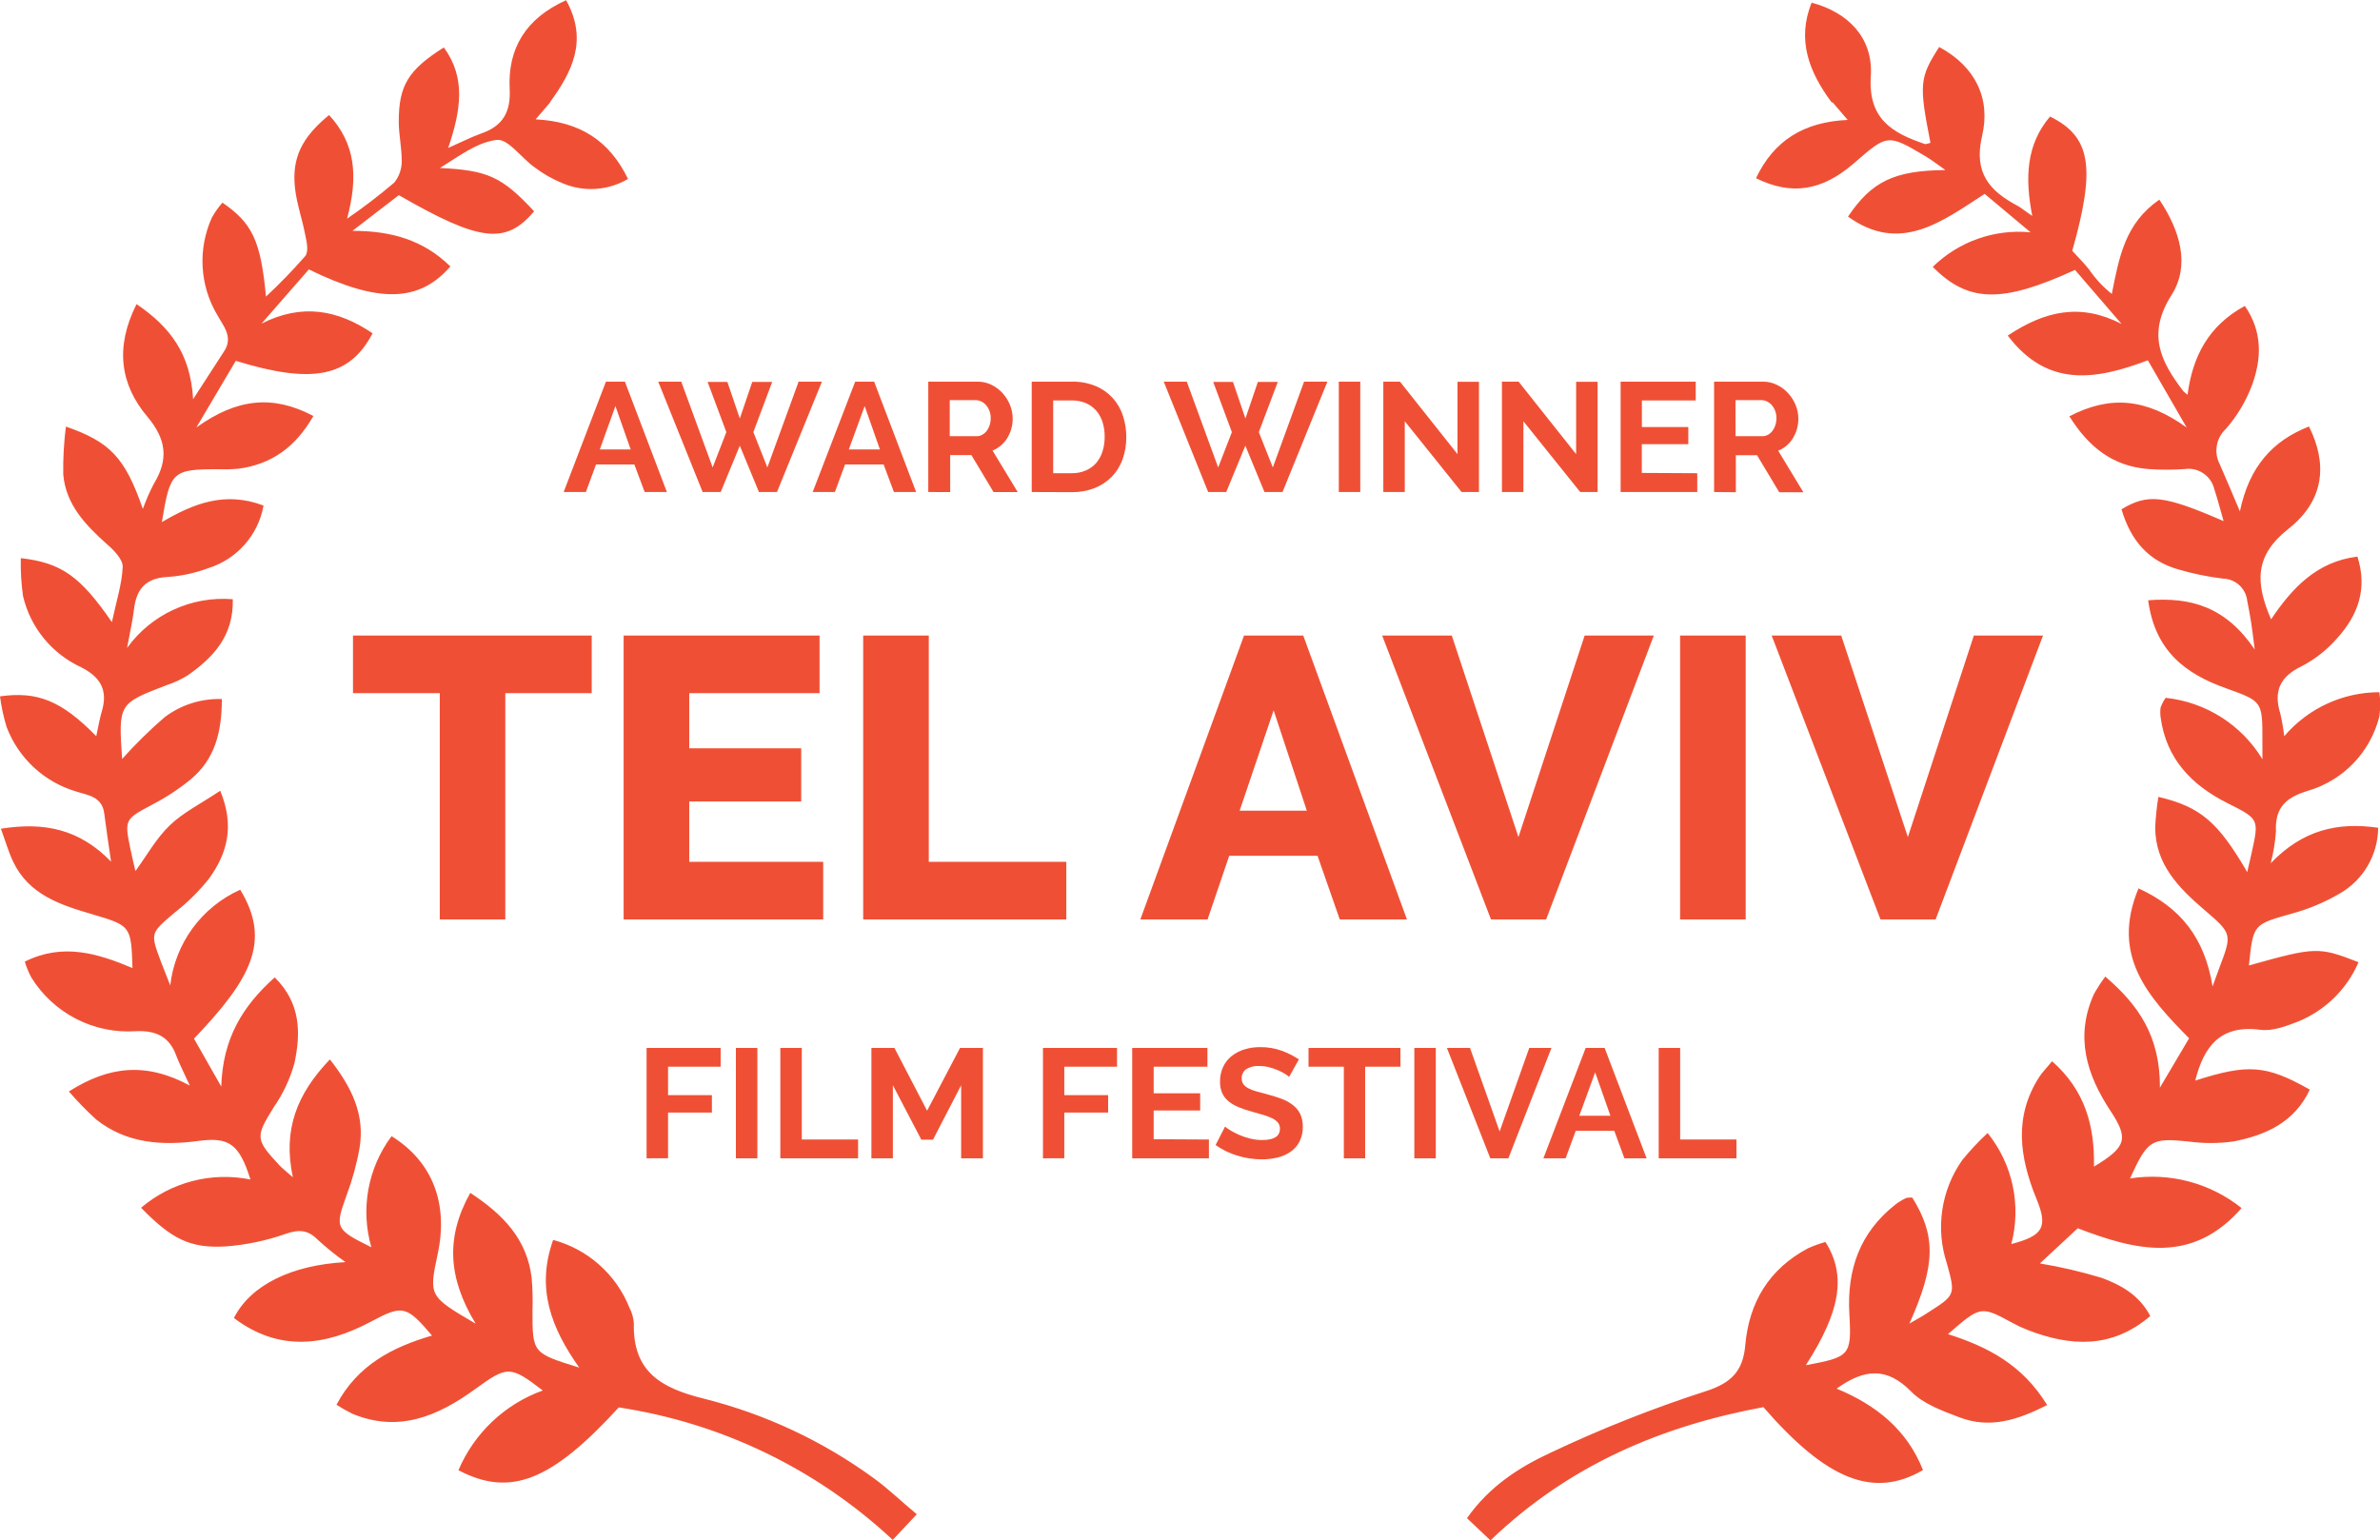
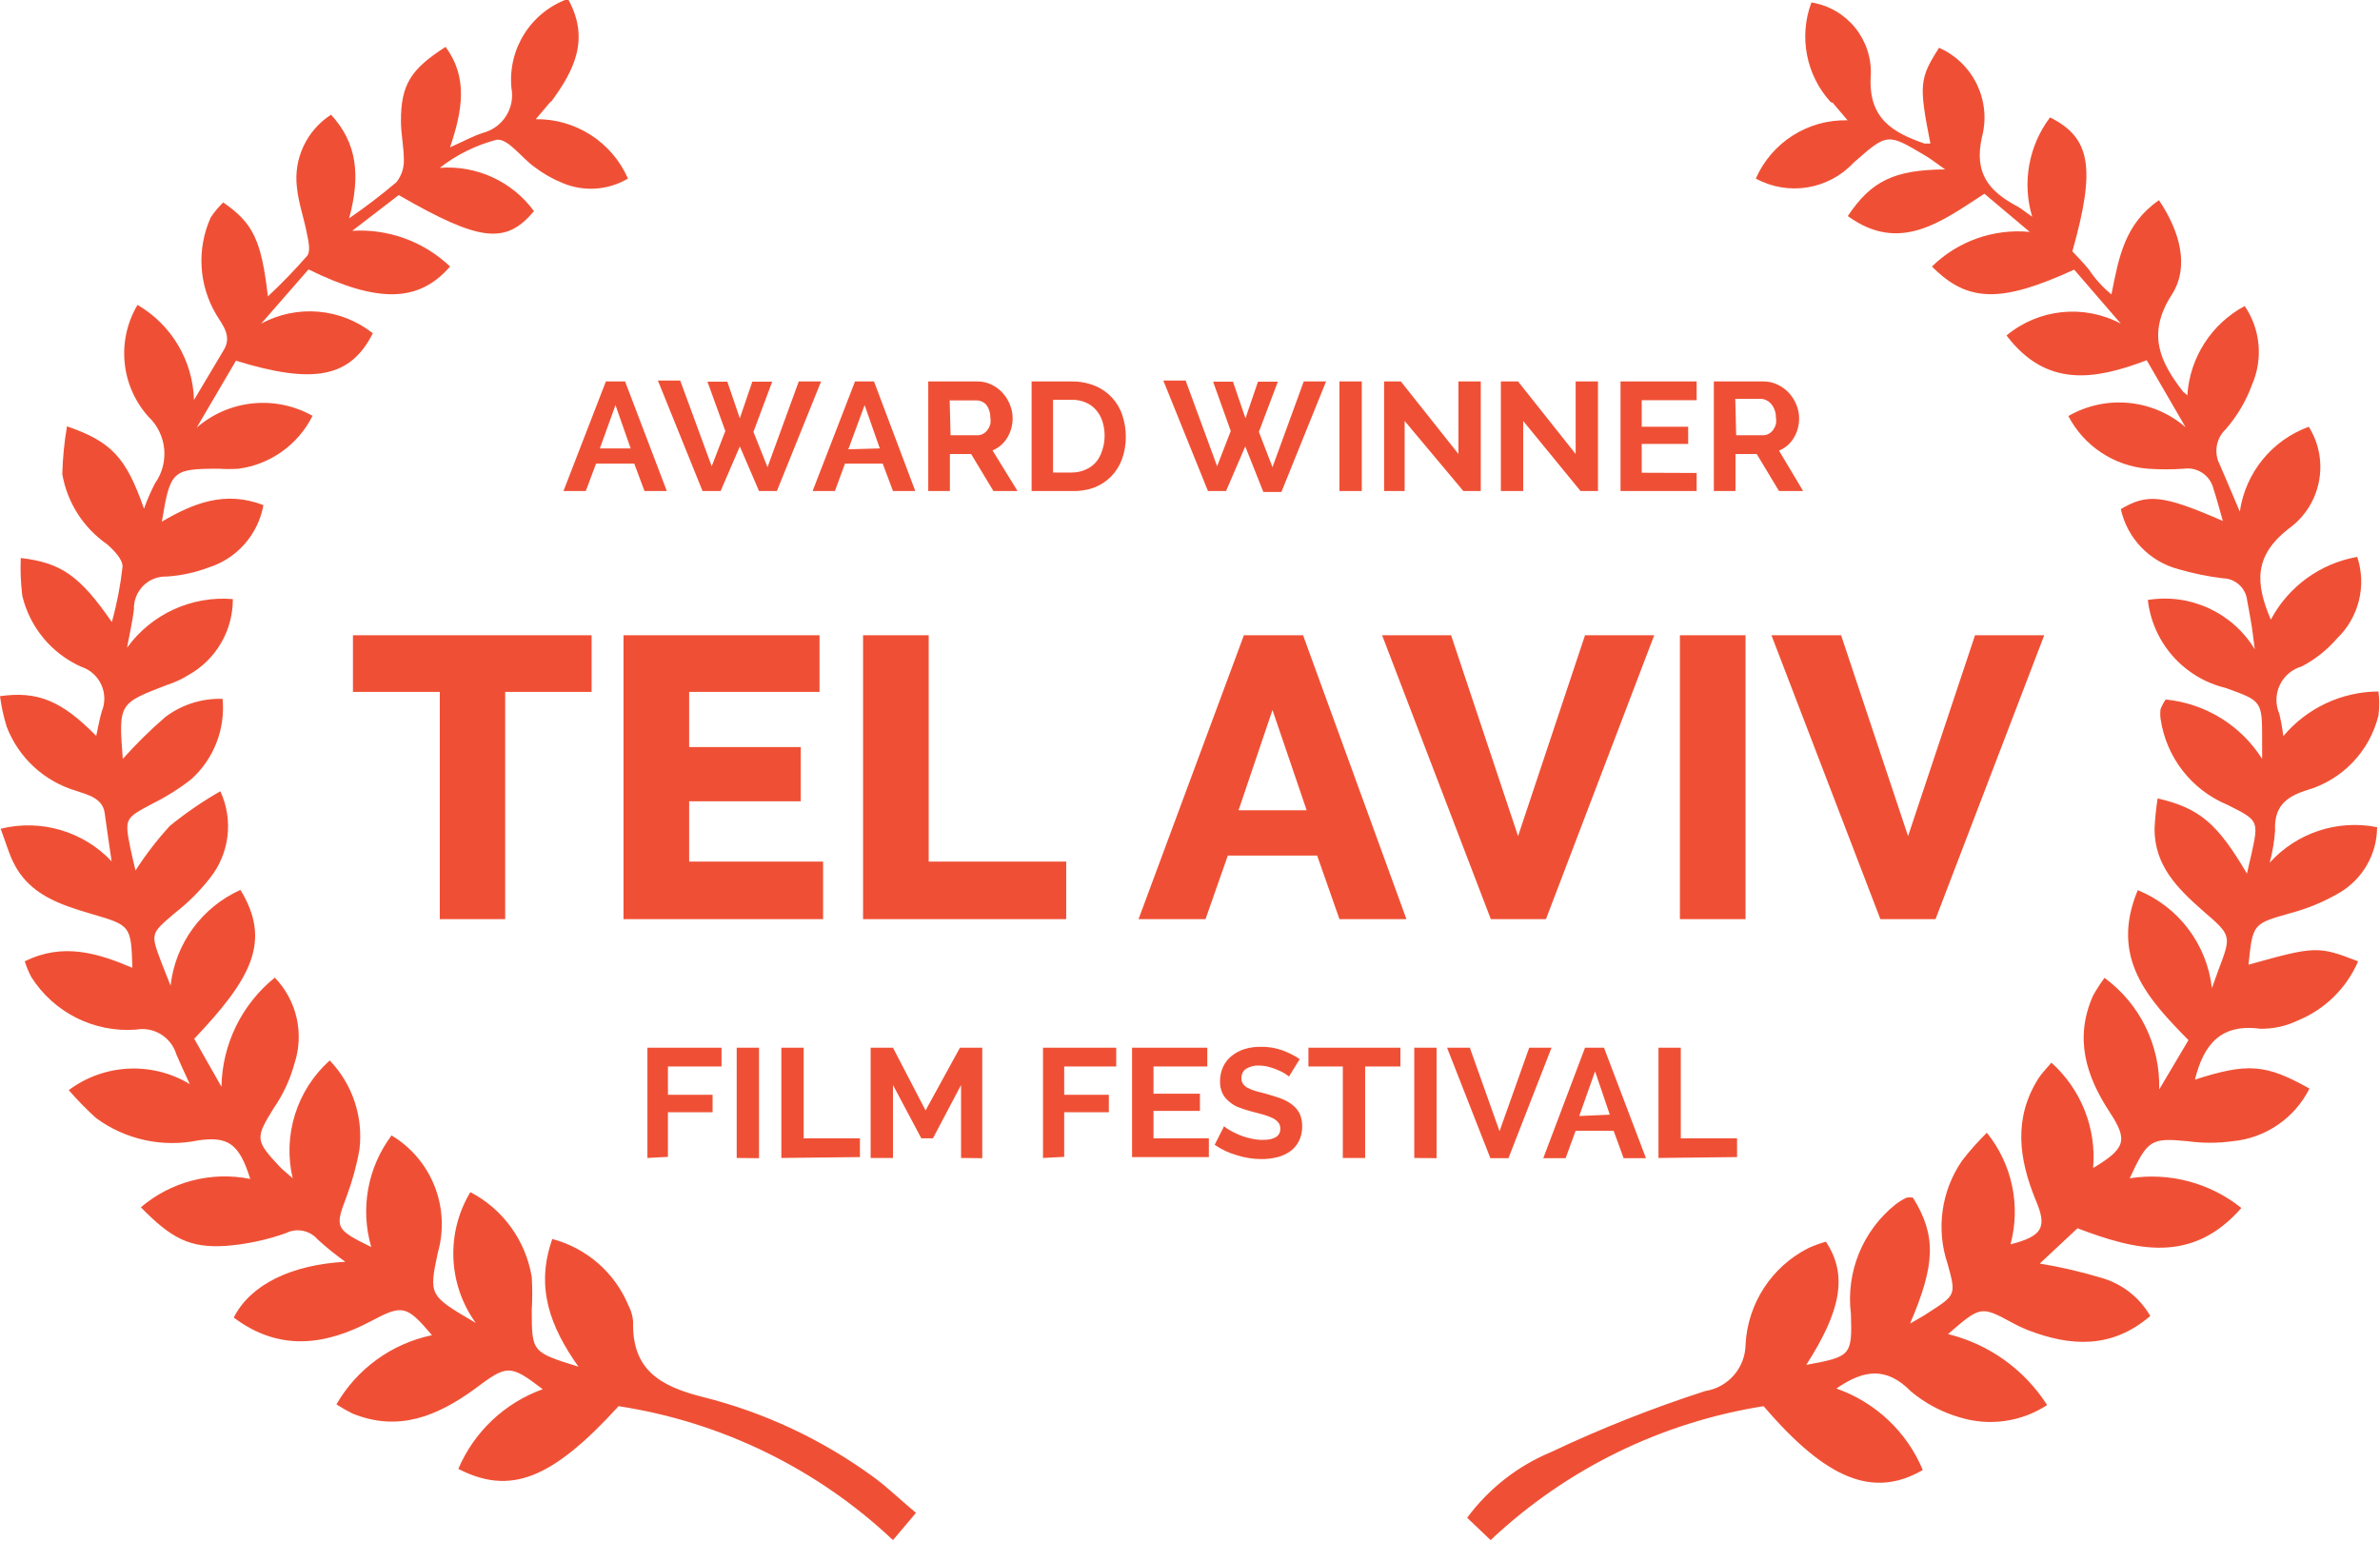
- <svg xmlns="http://www.w3.org/2000/svg" viewBox="0 0 321.41 208">
+ <svg xmlns="http://www.w3.org/2000/svg" viewBox="0 0 106.61 69">
  <defs>
    <style>.cls-1{fill:#ef5035}</style>
  </defs>
  <g id="Layer_2" data-name="Layer 2">
    <g id="Layer_1-2" data-name="Layer 1">
-       <path class="cls-1" d="M247.34 13.81c-3-4.06-4.73-8.35-2.69-13.45 4.93 1.3 8.31 4.74 8 9.87-.4 5.84 2.87 7.71 7.25 9.21.22.08.53-.09.8-.15-1.56-7.93-1.48-8.8 1.18-12.94 4.9 2.63 7 7 5.78 12.07-1.13 4.93 1 7.36 4.79 9.37.5.27.94.66 2 1.38-1-5.13-.83-9.63 2.4-13.43 5.53 2.73 6.19 6.86 3 18.14.71.78 1.54 1.6 2.26 2.5a15.1 15.1 0 0 0 3.08 3.32c1-5 1.78-9.52 6.42-12.73 2.83 4.21 4.18 8.9 1.65 12.88-3.36 5.28-1.46 9 1.6 13a4.91 4.91 0 0 0 .56.47c.68-5.19 2.84-9.34 7.74-12 2.42 3.53 2.25 7.13 1 10.62a19.23 19.23 0 0 1-3.57 6 4 4 0 0 0-.82 4.77c.82 1.86 1.6 3.73 2.72 6.36 1.25-6 4.37-9.52 9.33-11.46 2.53 5.06 2.08 10-2.77 13.82-4.58 3.61-4.5 7.24-2.35 12.23 2.88-4.29 6.18-7.79 11.66-8.48 1.39 4.36.07 7.93-2.71 11a16.33 16.33 0 0 1-4.8 3.8c-2.93 1.41-3.84 3.36-2.91 6.38a27.79 27.79 0 0 1 .54 3.08 16.89 16.89 0 0 1 12.85-5.94 12.64 12.64 0 0 1 0 3.25 14 14 0 0 1-9.66 10.07c-3.08.93-4.46 2.35-4.31 5.51a23.94 23.94 0 0 1-.71 4.27c4.3-4.47 9-5.59 14.51-4.79a10.31 10.31 0 0 1-5.2 8.89 26.51 26.51 0 0 1-6.47 2.71c-5.18 1.47-5.21 1.37-5.78 7 9-2.52 9.41-2.54 14.8-.44a15.07 15.07 0 0 1-8.13 8c-1.62.64-3.48 1.34-5.11 1.13-5.43-.72-7.65 2.25-8.81 6.86 7.11-2.28 9.57-2.12 15.47 1.22-2.06 4.42-5.94 6.15-10.29 7a22.13 22.13 0 0 1-6.16 0c-4.93-.48-5.44-.24-7.83 5a19.32 19.32 0 0 1 15.07 4c-6.7 7.66-14.26 5.74-22.13 2.73l-5.11 4.75a65.79 65.79 0 0 1 8.32 1.94c2.56.94 5.07 2.28 6.59 5.16-5.21 4.45-10.77 4.13-16.56 1.89a17.34 17.34 0 0 1-2-.93c-4.34-2.35-4.34-2.36-8.76 1.49 5.35 1.7 10.06 4.13 13.39 9.58-3.94 2-7.69 3.23-11.81 1.67-2.32-.88-4.9-1.81-6.56-3.5-3.27-3.32-6.3-3.09-10.06-.39 5.38 2.23 9.53 5.59 11.66 11-6.67 3.89-13 1.35-21.55-8.5-13.69 2.54-26.22 7.78-36.86 18l-3.17-3c3.06-4.35 7.1-6.9 11.3-8.85a172.52 172.52 0 0 1 20.85-8.27c3.56-1.12 5.13-2.76 5.43-6.23.51-5.82 3.22-10.31 8.46-13.1a17 17 0 0 1 2.37-.86c2.87 4.55 2 9.42-2.65 16.65 5.89-1.12 6.21-1.24 5.88-6.88-.35-6 1.39-11 6.17-14.79a8 8 0 0 1 1.48-.91 2.29 2.29 0 0 1 .86-.05c3.19 5.16 3.15 9.08-.4 17 1.07-.63 1.79-1 2.48-1.47 3.72-2.37 3.76-2.39 2.59-6.61a15.72 15.72 0 0 1 2.07-14.01 36.25 36.25 0 0 1 3.42-3.65 17 17 0 0 1 3.2 15c4.3-1.12 5-2.27 3.37-6.17-2.26-5.56-3.06-11.05.43-16.44.39-.6.91-1.11 1.71-2.08 4.42 3.89 5.77 8.72 5.65 14.23 4.37-2.63 4.73-3.75 2.25-7.5-3.26-4.93-4.83-10.06-2.26-15.79a22.45 22.45 0 0 1 1.54-2.38c4.46 3.83 7.41 8 7.38 15l3.94-6.66c-5.51-5.6-10.63-11.15-6.83-20.25 5.61 2.57 8.91 6.59 10 13.24.47-1.29.69-1.9.91-2.5 1.75-4.62 1.75-4.61-2.15-7.95-3.41-2.93-6.48-6.09-6.51-11a37.11 37.11 0 0 1 .43-4.15c5.69 1.33 8.08 3.42 12 10.16.22-1 .43-1.79.6-2.62 1-4.52 1-4.56-3.22-6.67-4.89-2.45-8.33-6-9.08-11.64a5 5 0 0 1 0-1.31 6.26 6.26 0 0 1 .68-1.3 17.41 17.41 0 0 1 13.07 8.29v-2.53c0-5.31 0-5.28-4.94-7.06-5.41-1.93-9.57-5-10.49-11.88 5.83-.45 10.5.91 14.39 6.65-.24-1.84-.33-2.71-.47-3.57-.16-1-.33-2-.54-3a3.36 3.36 0 0 0-3.25-3 37.34 37.34 0 0 1-6-1.23c-4-1.12-6.45-3.8-7.73-8.14 3.58-2.14 5.69-1.92 13.79 1.6-.47-1.62-.82-3-1.26-4.33a3.58 3.58 0 0 0-4-2.7 35.52 35.52 0 0 1-4.85 0c-4.75-.35-8.05-2.86-10.72-7.13 5.5-2.85 10.34-2.44 15.84 1.52l-5.24-9.08c-7 2.64-13.54 3.76-18.92-3.34 5.08-3.38 9.86-4.41 15.37-1.57l-6.29-7.3c-9.85 4.52-14.39 4.45-19.21-.41a16.6 16.6 0 0 1 13.21-4.67l-6.2-5.19c-5.79 3.75-11.41 8.13-18.45 3.07 3.19-4.76 6.26-6.23 13.15-6.29-1.09-.76-1.88-1.39-2.75-1.9-5.07-3-5.08-2.95-9.62 1-4.27 3.69-8.38 4.39-13.21 2 2.41-5.06 6.41-7.6 12.38-7.87l-2-2.34zm-173-.02l-2 2.33c5.94.31 9.94 2.83 12.47 8.05a9.82 9.82 0 0 1-8.82.59 16.48 16.48 0 0 1-3.81-2.17c-1.76-1.24-3.56-3.87-5.09-3.69-2.7.31-5.21 2.28-7.68 3.79 6.43.31 8.37 1.17 12.72 5.85-3.81 4.52-7.3 4.15-18.27-2.18l-6.26 4.82c5.27 0 9.59 1.25 13.22 4.81-4.2 4.86-9.73 5-19.11.4l-6.39 7.32c5.46-2.76 10.27-1.88 15 1.31-3.1 5.89-8.06 6.93-18.48 3.72l-5.32 9c5.49-3.94 10.35-4.43 15.8-1.55-2.38 4.17-5.62 6.52-10.1 7.12a20.56 20.56 0 0 1-2.64.07c-6.33 0-6.58.25-7.72 7.14 4.27-2.5 8.52-4.21 13.73-2.23a10.86 10.86 0 0 1-7.45 8.45 19.56 19.56 0 0 1-5.58 1.2c-2.94.16-4.16 1.69-4.47 4.4-.17 1.44-.5 2.87-.93 5.18a16 16 0 0 1 14.28-6.58c.11 5-2.65 7.86-6.07 10.27a12.69 12.69 0 0 1-2.79 1.31c-6.59 2.52-6.59 2.51-6.09 10a62.5 62.5 0 0 1 5.76-5.66 12.22 12.22 0 0 1 7.71-2.44c0 4.47-.94 8.14-4.21 10.86a30.39 30.39 0 0 1-5.14 3.38c-3.74 2-3.83 2-3 6 .2 1 .45 2 .68 3 1.55-2.12 2.82-4.44 4.65-6.19s4.22-2.93 6.8-4.66c2 4.84.9 8.49-1.46 11.8a27.5 27.5 0 0 1-4.68 4.65c-3.28 2.79-3.32 2.74-1.9 6.55.35.93.72 1.84 1.29 3.3a16.17 16.17 0 0 1 9.45-12.93c4.27 7 1.39 12.11-6.24 20.12l3.68 6.47c.2-6.53 2.9-10.88 7.22-14.75 3.58 3.54 3.51 7.6 2.66 11.61a19.74 19.74 0 0 1-2.79 5.93c-2.48 4-2.52 4.33.79 7.87.39.41.85.76 1.79 1.59-1.38-6.44.55-11.26 5-15.92 3 3.82 4.76 7.52 4 12a36.19 36.19 0 0 1-1.75 6.37c-1.58 4.39-1.54 4.59 3.35 7a17.1 17.1 0 0 1 2.73-15c5.55 3.45 7.68 9.11 6.24 15.86-1.22 5.75-1.22 5.75 5.12 9.47-3.71-6.1-4.11-11.64-.73-17.67 4.46 2.92 7.67 6.26 8.29 11.5a36.85 36.85 0 0 1 .11 4.41c0 5.73 0 5.73 6.31 7.69-3.79-5.37-5.85-10.7-3.52-17.25a15.4 15.4 0 0 1 10.3 9.15 5.36 5.36 0 0 1 .6 2.11c-.17 6.52 3.64 8.75 9.44 10.18a66.27 66.27 0 0 1 23 10.78c1.88 1.36 3.56 3 5.77 4.84l-3.25 3.46a69.34 69.34 0 0 0-37-17.89c-9.07 9.92-14.65 12.17-21.65 8.48a19.59 19.59 0 0 1 11.39-10.77c-4.42-3.39-4.78-3.35-9.22-.12-5 3.61-10.26 5.83-16.46 3.28a22.37 22.37 0 0 1-2.18-1.23c2.85-5.37 7.55-7.78 12.9-9.35-3.47-4.09-4-4.14-8.22-1.89-6.24 3.33-12.46 4.11-18.53-.48 2.28-4.51 7.89-7.16 15.07-7.55a37.83 37.83 0 0 1-3.73-3c-1.32-1.35-2.51-1.44-4.31-.83a31.55 31.55 0 0 1-8.11 1.71c-4.84.29-7.33-1-11.46-5.22a17.45 17.45 0 0 1 14.77-3.82c-1.52-4.83-2.9-5.75-7-5.21-4.94.66-9.74.36-13.84-2.9a43.72 43.72 0 0 1-3.68-3.78c5.4-3.42 10.38-4 16.33-.8-.81-1.79-1.39-2.89-1.81-4-.94-2.61-2.75-3.46-5.46-3.34A15.39 15.39 0 0 1 4.21 132a11.79 11.79 0 0 1-.86-2.11c5.15-2.56 9.85-1.11 14.54.87-.18-5.71-.21-5.72-5.48-7.28-4.28-1.26-8.52-2.63-10.64-7.1-.61-1.28-1-2.66-1.65-4.44C6 111 10.75 112 15 116.39c-.36-2.5-.67-4.49-.92-6.5-.28-2.33-2.27-2.48-3.87-3a14.42 14.42 0 0 1-9.32-8.7A25.12 25.12 0 0 1 0 94.06c5.11-.72 8.34.63 13 5.38.27-1.24.44-2.3.74-3.32.86-2.86-.12-4.64-2.8-6a14.12 14.12 0 0 1-7.83-9.6 30.84 30.84 0 0 1-.3-5.13c5.45.63 8 2.4 12.3 8.64.61-2.86 1.37-5.17 1.46-7.5 0-1-1.19-2.21-2.1-3-2.91-2.6-5.58-5.36-5.93-9.46a45.58 45.58 0 0 1 .36-6.45c6 2.08 8 4.23 10.39 11.12a28.08 28.08 0 0 1 1.49-3.4c2-3.28 1.7-6-.89-9.07-3.65-4.33-4.39-9.36-1.45-15.19 4.55 3.09 7.29 6.72 7.64 12.84l4.2-6.49c1.24-1.91-.11-3.39-.93-4.87a14.24 14.24 0 0 1-.75-13.14 11.78 11.78 0 0 1 1.44-2.05c4 2.76 5.17 5.08 5.88 12.69a74.64 74.64 0 0 0 5.31-5.48c.46-.58.21-1.88 0-2.8-.4-2.16-1.17-4.27-1.4-6.44-.42-4 .91-6.77 4.61-9.8 3.5 3.8 4 8.16 2.43 14a78.87 78.87 0 0 0 6.38-4.88 4.6 4.6 0 0 0 1-3c0-1.74-.4-3.5-.4-5.25 0-4.9 1.33-7 6.09-10 3 4.1 2.31 8.47.59 13.57 1.91-.84 3.16-1.49 4.46-1.95 2.88-1 4-2.85 3.84-6-.28-5.49 2.16-9.54 7.62-12 3 5.39.83 9.66-2.2 13.81z" />
-       <path class="cls-1" d="M79.91 93.63H68.24v30.56h-8.85V93.63H47.67v-7.78h32.24zm31.26 22.78v7.78H84.22V85.85h26.46v7.78h-17.6v7.45h15.12v7.18H93.08v8.15zm5.4 7.78V85.85h8.86v30.56H144v7.78zM168 85.85h8l14 38.34h-9.07l-3-8.59H166l-2.92 8.59H154zm8.48 23.65L172 95.95l-4.59 13.55zm19.58-23.65l9 27.22L214 85.85h9.34l-14.54 38.34h-7.45l-14.69-38.34zm30.83 38.34V85.85h8.86v38.34zm21.76-38.34l9 27.22 8.91-27.22h9.34l-14.5 38.34h-7.45l-14.69-38.34zM81.83 51.55h2.56l5.67 14.91h-3l-1.39-3.72h-5.18l-1.37 3.72h-3zm3.34 9.16l-2.06-5.86L81 60.71zm10.39-9.12h2.67l1.68 4.94 1.68-4.94h2.69l-2.54 6.78 1.89 4.77 4.22-11.59H111l-6.07 14.91h-2.44l-2.58-6.26-2.58 6.26h-2.44l-6-14.91H92l4.24 11.59 1.85-4.77zm19.93-.04h2.56l5.67 14.91h-3l-1.39-3.72h-5.21l-1.37 3.72h-3zm3.34 9.16l-2.06-5.86-2.14 5.86zm6.53 5.75V51.55H132a4.24 4.24 0 0 1 1.9.43 4.93 4.93 0 0 1 1.5 1.13 5.37 5.37 0 0 1 1 1.6 4.82 4.82 0 0 1 .36 1.8 5 5 0 0 1-.72 2.64 4.16 4.16 0 0 1-2 1.71l3.4 5.61h-3.26l-3-5h-2.86v5zm2.9-7.54h3.63a1.53 1.53 0 0 0 .75-.19 1.9 1.9 0 0 0 .6-.51 2.58 2.58 0 0 0 .4-.77 3 3 0 0 0 .15-.95 2.69 2.69 0 0 0-.17-1 2.52 2.52 0 0 0-.45-.77 2.05 2.05 0 0 0-.65-.5 1.69 1.69 0 0 0-.75-.18h-3.51zm11.07 7.54V51.55h5.42a8.09 8.09 0 0 1 3.2.59 6.44 6.44 0 0 1 3.69 4 8.89 8.89 0 0 1 .46 2.86 8.73 8.73 0 0 1-.51 3.08 6.59 6.59 0 0 1-1.48 2.35 6.68 6.68 0 0 1-2.32 1.51 8.2 8.2 0 0 1-3 .54zm9.85-7.46a6.37 6.37 0 0 0-.29-2 4.42 4.42 0 0 0-.86-1.55 3.84 3.84 0 0 0-1.4-1 4.72 4.72 0 0 0-1.88-.36h-2.52v9.83h2.52a4.54 4.54 0 0 0 1.9-.38 3.89 3.89 0 0 0 1.39-1 4.64 4.64 0 0 0 .85-1.56 6.29 6.29 0 0 0 .29-1.98zm14.66-7.41h2.67l1.68 4.94 1.68-4.94h2.69L170 58.37l1.89 4.77 4.22-11.59h3.15l-6.06 14.91h-2.44l-2.58-6.26-2.58 6.26h-2.44l-6-14.91h3.11l4.24 11.59 1.85-4.77zm16.96 14.87V51.55h2.9v14.91zm8.91-9.56v9.56h-2.9V51.55h2.25l7.77 9.79v-9.77h2.9v14.89h-2.35zm16.02 0v9.56h-2.9V51.55h2.25l7.77 9.79v-9.77h2.9v14.89h-2.35zm23.48 7.02v2.54h-10.35V51.55H229v2.54h-7.27v3.59H228V60h-6.28v3.88zm2.27 2.54V51.55h6.59A4.24 4.24 0 0 1 240 52a4.93 4.93 0 0 1 1.5 1.13 5.37 5.37 0 0 1 1 1.6 4.82 4.82 0 0 1 .36 1.8 5 5 0 0 1-.72 2.64 4.16 4.16 0 0 1-2 1.71l3.4 5.61h-3.26l-3-5h-2.86v5zm2.9-7.54H238a1.53 1.53 0 0 0 .75-.19 1.9 1.9 0 0 0 .6-.51 2.58 2.58 0 0 0 .4-.77 3 3 0 0 0 .15-.95 2.69 2.69 0 0 0-.17-1 2.52 2.52 0 0 0-.45-.77 2.05 2.05 0 0 0-.65-.5 1.69 1.69 0 0 0-.75-.18h-3.51zM87.32 156.46v-14.91h10v2.54h-7.1v3.84h5.92v2.35h-5.92v6.17zm12.06 0v-14.91h2.9v14.91zm6 0v-14.91h2.9v12.37h7.6v2.54zm24.42 0v-9.87l-3.8 7.35h-1.58l-3.84-7.35v9.87h-2.9v-14.91h3.11l4.41 8.48 4.45-8.48h3.09v14.91zm11.05 0v-14.91h10v2.54h-7.12v3.84h5.92v2.35h-5.92v6.17zm22.41-2.54v2.54H152.9v-14.91h10.16v2.54h-7.26v3.59h6.28V150h-6.28v3.88zm10.83-8.46a3.59 3.59 0 0 0-.54-.4 6.51 6.51 0 0 0-.95-.49 8.23 8.23 0 0 0-1.21-.41 5.29 5.29 0 0 0-1.32-.17 3 3 0 0 0-1.79.44 1.46 1.46 0 0 0-.59 1.24 1.28 1.28 0 0 0 .22.77 1.9 1.9 0 0 0 .64.54 5.39 5.39 0 0 0 1.06.42q.64.19 1.48.4 1.09.29 2 .63a5.38 5.38 0 0 1 1.51.84 3.48 3.48 0 0 1 1 1.21 4 4 0 0 1 .34 1.73 4.31 4.31 0 0 1-.45 2 3.79 3.79 0 0 1-1.22 1.38 5.28 5.28 0 0 1-1.76.77 8.84 8.84 0 0 1-2.09.24 11.22 11.22 0 0 1-3.32-.5 10.23 10.23 0 0 1-2.94-1.43l1.28-2.5a4 4 0 0 0 .68.49 10.25 10.25 0 0 0 1.17.61 9 9 0 0 0 1.49.51 6.73 6.73 0 0 0 1.68.21q2.4 0 2.39-1.53a1.26 1.26 0 0 0-.27-.82 2.31 2.31 0 0 0-.78-.59 7.48 7.48 0 0 0-1.22-.46l-1.6-.46a13.64 13.64 0 0 1-1.86-.64 4.87 4.87 0 0 1-1.31-.82 3.06 3.06 0 0 1-.79-1.09 3.77 3.77 0 0 1-.26-1.48 4.63 4.63 0 0 1 .42-2 4.07 4.07 0 0 1 1.17-1.47 5.28 5.28 0 0 1 1.73-.89 7.17 7.17 0 0 1 2.12-.3 8.24 8.24 0 0 1 2.9.49 10.81 10.81 0 0 1 2.31 1.17zm15.04-1.37h-4.77v12.37h-2.88v-12.37h-4.77v-2.54h12.41zm1.87 12.37v-14.91h2.9v14.91zm7.52-14.91l4 11.28 4-11.28h3l-5.82 14.91h-2.44l-5.86-14.91zm15.62 0h2.56l5.67 14.91h-3l-1.37-3.72h-5.2l-1.37 3.72h-3zm3.34 9.16l-2.06-5.86-2.14 5.86zm6.52 5.75v-14.91h2.9v12.37h7.6v2.54z" />
+       <g id="Layer_2-2" data-name="Layer 2">
+         <g id="Layer_1-2-2" data-name="Layer 1-2">
+           <path class="cls-1" d="M82 4.57a4.36 4.36 0 0 1-.86-4.46 3.16 3.16 0 0 1 2.66 3.27c-.13 1.94 1 2.56 2.4 3.05h.27c-.52-2.63-.49-2.92.39-4.29a3.42 3.42 0 0 1 1.92 4c-.37 1.64.33 2.44 1.59 3.11.17.09.31.22.66.46a5 5 0 0 1 .8-4.45c1.83.91 2.05 2.28 1 6 .24.26.51.53.75.83a5 5 0 0 0 1 1.1c.33-1.66.59-3.16 2.13-4.22.94 1.4 1.39 3 .55 4.27-1.11 1.75-.48 3 .53 4.31l.19.16a4.89 4.89 0 0 1 2.57-4 3.67 3.67 0 0 1 .33 3.52 6.38 6.38 0 0 1-1.18 2 1.33 1.33 0 0 0-.27 1.58c.27.62.53 1.24.9 2.11a4.77 4.77 0 0 1 3.09-3.8 3.4 3.4 0 0 1-.92 4.58c-1.52 1.2-1.49 2.4-.78 4.06a5.45 5.45 0 0 1 3.87-2.81 3.53 3.53 0 0 1-.9 3.65 5.42 5.42 0 0 1-1.59 1.26 1.56 1.56 0 0 0-1 2.12 9.22 9.22 0 0 1 .18 1 5.6 5.6 0 0 1 4.26-2 4.19 4.19 0 0 1 0 1.08 4.64 4.64 0 0 1-3.2 3.34c-1 .31-1.48.78-1.43 1.83a7.94 7.94 0 0 1-.24 1.42 5.13 5.13 0 0 1 4.81-1.59 3.42 3.42 0 0 1-1.69 2.94 8.79 8.79 0 0 1-2.15.9c-1.72.49-1.73.45-1.92 2.32 3-.84 3.12-.84 4.91-.15a5 5 0 0 1-2.7 2.65 3.69 3.69 0 0 1-1.69.37c-1.8-.24-2.54.75-2.92 2.28 2.36-.76 3.17-.7 5.13.4a4.3 4.3 0 0 1-3.45 2.36 7.34 7.34 0 0 1-2 0c-1.64-.16-1.8-.08-2.6 1.66a6.41 6.41 0 0 1 5 1.33c-2.22 2.54-4.73 1.9-7.34.91l-1.69 1.58a21.82 21.82 0 0 1 2.76.64 3.7 3.7 0 0 1 2.19 1.71c-1.73 1.48-3.57 1.37-5.49.63a5.75 5.75 0 0 1-.66-.31c-1.44-.78-1.44-.78-2.91.49a7.35 7.35 0 0 1 4.44 3.18 4.65 4.65 0 0 1-3.92.55 6 6 0 0 1-2.18-1.16c-1.08-1.1-2.09-1-3.34-.13a6.53 6.53 0 0 1 3.87 3.65c-2.21 1.28-4.31.44-7.13-2.86a23.09 23.09 0 0 0-12.23 6l-1.05-1a8.94 8.94 0 0 1 3.75-2.94 57.22 57.22 0 0 1 6.92-2.74 2.13 2.13 0 0 0 1.8-2.07A5.14 5.14 0 0 1 81 55.92a5.64 5.64 0 0 1 .79-.29c1 1.51.66 3.12-.88 5.52 2-.37 2.06-.41 2-2.28a5.43 5.43 0 0 1 2-4.91 2.65 2.65 0 0 1 .49-.3.76.76 0 0 1 .29 0c1.06 1.71 1 3-.13 5.64.35-.21.59-.33.82-.49 1.23-.79 1.25-.79.86-2.19a5.21 5.21 0 0 1 .65-4.62A12 12 0 0 1 89 50.75a5.64 5.64 0 0 1 1.06 5c1.43-.37 1.66-.75 1.12-2-.75-1.84-1-3.66.14-5.45.13-.2.3-.37.57-.69a5.68 5.68 0 0 1 1.87 4.72c1.45-.87 1.57-1.24.75-2.49-1.08-1.64-1.6-3.34-.75-5.24a7.45 7.45 0 0 1 .51-.79 6 6 0 0 1 2.45 5l1.31-2.21c-1.83-1.86-3.53-3.7-2.27-6.72a5.39 5.39 0 0 1 3.32 4.39l.3-.83c.58-1.53.58-1.53-.71-2.64-1.13-1-2.15-2-2.16-3.65a12.31 12.31 0 0 1 .14-1.38c1.89.44 2.68 1.13 4 3.37.07-.33.14-.59.2-.87.33-1.5.33-1.51-1.07-2.21a4.94 4.94 0 0 1-3-3.86 1.66 1.66 0 0 1 0-.43 2.08 2.08 0 0 1 .23-.43 5.77 5.77 0 0 1 4.32 2.66v-.84c0-1.76 0-1.75-1.64-2.34a4.59 4.59 0 0 1-3.48-3.94 4.71 4.71 0 0 1 4.79 2.21c-.08-.61-.11-.9-.16-1.18s-.11-.66-.18-1a1.11 1.11 0 0 0-1.08-1 12.38 12.38 0 0 1-2-.41A3.58 3.58 0 0 1 95 22.81c1.19-.71 1.89-.64 4.57.53-.16-.54-.27-1-.42-1.44a1.19 1.19 0 0 0-1.33-.9 11.78 11.78 0 0 1-1.61 0 4.42 4.42 0 0 1-3.56-2.36 4.55 4.55 0 0 1 5.25.5l-1.74-3c-2.32.88-4.49 1.25-6.28-1.11A4.62 4.62 0 0 1 95 14.5l-2.09-2.42c-3.27 1.5-4.77 1.48-6.37-.14a5.51 5.51 0 0 1 4.38-1.55l-2.03-1.71c-1.92 1.24-3.78 2.7-6.12 1 1.06-1.58 2.08-2.07 4.36-2.09-.36-.25-.62-.46-.91-.63-1.68-1-1.68-1-3.19.33a3.62 3.62 0 0 1-4.38.71 4.37 4.37 0 0 1 4.11-2.61l-.66-.78zm-57.34-.01l-.66.78A4.45 4.45 0 0 1 28.13 8a3.26 3.26 0 0 1-2.93.2 5.47 5.47 0 0 1-1.26-.72c-.58-.41-1.18-1.28-1.69-1.22a7 7 0 0 0-2.55 1.26 4.78 4.78 0 0 1 4.22 1.94c-1.26 1.5-2.42 1.38-6.06-.72l-2.08 1.6a5.84 5.84 0 0 1 4.38 1.6c-1.39 1.61-3.23 1.66-6.34.13L11.7 14.5a4.56 4.56 0 0 1 5 .43c-1 2-2.67 2.3-6.13 1.23l-1.76 3a4.53 4.53 0 0 1 5.19-.53A4.35 4.35 0 0 1 10.69 21a6.82 6.82 0 0 1-.88 0c-2.1 0-2.18.08-2.56 2.37 1.42-.83 2.83-1.4 4.55-.74a3.6 3.6 0 0 1-2.47 2.8 6.49 6.49 0 0 1-1.85.4A1.42 1.42 0 0 0 6 27.3c-.06.48-.17 1-.31 1.72a5.31 5.31 0 0 1 4.74-2.18 3.88 3.88 0 0 1-2 3.41 4.21 4.21 0 0 1-.93.43c-2.19.84-2.19.83-2 3.32a20.73 20.73 0 0 1 1.91-1.88 4.05 4.05 0 0 1 2.56-.81 4.3 4.3 0 0 1-1.4 3.6A10.08 10.08 0 0 1 6.84 36c-1.24.66-1.27.66-1 2 .07.33.15.66.23 1a14.88 14.88 0 0 1 1.54-2 17 17 0 0 1 2.26-1.55 3.73 3.73 0 0 1-.48 3.91 9.12 9.12 0 0 1-1.55 1.54c-1.09.93-1.1.91-.63 2.17.12.31.24.61.43 1.09a5.36 5.36 0 0 1 3.13-4.29c1.42 2.32.46 4-2.07 6.67l1.22 2.15a6.42 6.42 0 0 1 2.39-4.89 3.82 3.82 0 0 1 .88 3.85 6.55 6.55 0 0 1-.93 2c-.82 1.33-.84 1.44.26 2.61.13.14.28.25.59.53a5.43 5.43 0 0 1 1.66-5.28 4.91 4.91 0 0 1 1.33 4 12 12 0 0 1-.58 2.11C15 55 15 55.07 16.63 55.87a5.67 5.67 0 0 1 .91-5 4.64 4.64 0 0 1 2.07 5.26c-.4 1.91-.4 1.91 1.7 3.14a5.32 5.32 0 0 1-.24-5.86 5.25 5.25 0 0 1 2.75 3.81 12.22 12.22 0 0 1 0 1.46c0 1.9 0 1.9 2.09 2.55-1.26-1.78-1.94-3.55-1.17-5.72a5.11 5.11 0 0 1 3.42 3 1.78 1.78 0 0 1 .2.7c-.06 2.16 1.21 2.9 3.13 3.38a22 22 0 0 1 7.63 3.58c.62.45 1.18 1 1.91 1.61L40 69a23 23 0 0 0-12.29-6c-3 3.29-4.86 4-7.18 2.81a6.5 6.5 0 0 1 3.78-3.57c-1.47-1.12-1.59-1.11-3.06 0-1.66 1.2-3.4 1.93-5.46 1.09a7.42 7.42 0 0 1-.72-.41 6.46 6.46 0 0 1 4.28-3.1c-1.15-1.36-1.33-1.37-2.73-.63-2.07 1.1-4.13 1.36-6.15-.16.76-1.5 2.62-2.37 5-2.5a12.55 12.55 0 0 1-1.24-1 1.18 1.18 0 0 0-1.43-.28 10.46 10.46 0 0 1-2.69.57c-1.61.1-2.43-.33-3.8-1.73a5.79 5.79 0 0 1 4.9-1.27c-.5-1.6-1-1.91-2.32-1.73a5.76 5.76 0 0 1-4.59-1 14.5 14.5 0 0 1-1.22-1.25 4.86 4.86 0 0 1 5.42-.27c-.27-.59-.46-1-.6-1.33a1.59 1.59 0 0 0-1.81-1.11 5.1 5.1 0 0 1-4.69-2.36 3.91 3.91 0 0 1-.29-.7c1.71-.85 3.27-.37 4.82.29-.06-1.89-.07-1.9-1.82-2.41-1.42-.42-2.83-.87-3.53-2.35-.2-.42-.33-.88-.55-1.47A5.13 5.13 0 0 1 5 38.59c-.12-.83-.22-1.49-.31-2.16s-.75-.82-1.28-1A4.78 4.78 0 0 1 .3 32.56a8.33 8.33 0 0 1-.3-1.37c1.69-.24 2.77.21 4.31 1.78.09-.41.15-.76.25-1.1a1.5 1.5 0 0 0-.93-2A4.68 4.68 0 0 1 1 26.7 10.23 10.23 0 0 1 .93 25c1.81.21 2.65.8 4.08 2.87a15.74 15.74 0 0 0 .48-2.49c0-.33-.39-.73-.7-1a4.83 4.83 0 0 1-2-3.14A15.12 15.12 0 0 1 3 19.1c2 .69 2.65 1.4 3.45 3.69a9.31 9.31 0 0 1 .49-1.13 2.29 2.29 0 0 0-.3-3 4.25 4.25 0 0 1-.48-5 5.1 5.1 0 0 1 2.53 4.26l1.31-2.2c.41-.63 0-1.12-.31-1.62a4.72 4.72 0 0 1-.25-4.36 3.91 3.91 0 0 1 .56-.67c1.33.92 1.71 1.68 2 4.21a24.76 24.76 0 0 0 1.76-1.82c.15-.19.07-.62 0-.93-.13-.72-.39-1.42-.46-2.14a3.38 3.38 0 0 1 1.53-3.25c1.16 1.26 1.33 2.71.81 4.64a26.16 26.16 0 0 0 2.12-1.62 1.53 1.53 0 0 0 .33-1c0-.58-.13-1.16-.13-1.74 0-1.63.44-2.32 2-3.32 1 1.36.77 2.81.2 4.5.63-.28 1-.49 1.48-.65a1.74 1.74 0 0 0 1.27-2 3.85 3.85 0 0 1 2.53-4c1 1.79.28 3.2-.73 4.58z" />
+           <path class="cls-1" d="M26.5 31h-3.87v10.18H19.7V31h-3.89v-2.54H26.5zm10.37 7.6v2.58h-8.94V28.46h8.78V31h-5.84v2.47h5v2.43h-5v2.7zm1.79 2.58V28.46h2.94V38.6h6.16v2.58zm17.06-12.72h2.65L63 41.18h-3l-1-2.85h-4l-1 2.85h-3zm2.81 7.84L57 31.81l-1.52 4.49zM65 28.46l3 9 3-9h3.1l-4.85 12.72h-2.47l-4.87-12.72zm10.25 12.72V28.46h2.94v12.72zm7.22-12.72l3 9 3-9h3.1L86.7 41.18h-2.47l-4.88-12.72zM27.14 17.09H28L29.87 22h-1l-.46-1.23H26.7L26.24 22h-1zm1.11 3l-.68-1.94-.7 1.94zm3.44-2.99h.89l.56 1.64.56-1.64h.89l-.84 2.25.63 1.58 1.4-3.84h1L34.8 22H34l-.86-2-.86 2h-.81l-2-4.95h1l1.41 3.84.61-1.58zm6.61-.01h.85L41 22h-1l-.46-1.23h-1.69L37.4 22h-1zm1.11 3l-.68-1.94-.73 1.98zM41.58 22v-4.91h2.2a1.41 1.41 0 0 1 .63.14 1.64 1.64 0 0 1 .5.37 1.78 1.78 0 0 1 .33.53 1.6 1.6 0 0 1 .12.6 1.66 1.66 0 0 1-.24.88 1.38 1.38 0 0 1-.66.57L45.58 22H44.5l-1-1.66h-.95V22zm1-2.5h1.2a.51.51 0 0 0 .25-.06.63.63 0 0 0 .2-.17.86.86 0 0 0 .13-.26 1 1 0 0 0 0-.32.89.89 0 0 0-.06-.33.84.84 0 0 0-.15-.26.68.68 0 0 0-.15-.1.56.56 0 0 0-.25-.06h-1.21zm3.63 2.5v-4.91H48a2.68 2.68 0 0 1 1.06.2 2.14 2.14 0 0 1 1.22 1.33 3 3 0 0 1 .15.95 2.9 2.9 0 0 1-.17 1 2.19 2.19 0 0 1-.49.78 2.22 2.22 0 0 1-.77.5 2.72 2.72 0 0 1-1 .15zm3.27-2.47a2.11 2.11 0 0 0-.1-.66 1.47 1.47 0 0 0-.29-.51 1.27 1.27 0 0 0-.46-.33 1.57 1.57 0 0 0-.62-.12h-.84v3.26H48a1.51 1.51 0 0 0 .63-.13 1.29 1.29 0 0 0 .46-.33 1.54 1.54 0 0 0 .28-.52 2.09 2.09 0 0 0 .11-.63zm4.86-2.43h.89l.56 1.64.56-1.64h.89l-.85 2.25.61 1.58 1.4-3.84h1l-2 4.95h-.81L55.78 20l-.86 2h-.81l-2-4.95h1l1.41 3.84.61-1.58zM60 22v-4.91h1V22zm2.92-3.14V22H62v-4.91h.75l2.58 3.25v-3.25h1V22h-.78zm5.31 0V22h-1v-4.91H68l2.58 3.25v-3.25h1V22h-.78zM76 21.19V22h-3.41v-4.91H76v.84h-2.46v1.19h2.08v.77h-2.08v1.29zm.77.81v-4.91H79a1.41 1.41 0 0 1 .64.15 1.64 1.64 0 0 1 .5.37 1.78 1.78 0 0 1 .33.53 1.6 1.6 0 0 1 .12.6 1.66 1.66 0 0 1-.24.88 1.38 1.38 0 0 1-.66.57L80.77 22h-1.08l-1-1.66h-.95V22zm1-2.5h1.2a.51.51 0 0 0 .25-.06.63.63 0 0 0 .2-.17.86.86 0 0 0 .13-.26 1 1 0 0 0 0-.32.89.89 0 0 0-.06-.33.84.84 0 0 0-.15-.26.68.68 0 0 0-.22-.17.56.56 0 0 0-.25-.06h-1.14zM29 51.88v-4.94h3.32v.84h-2.4v1.27h2v.78h-2v2zm4 0v-4.94h1v4.95zm2 0v-4.94h1V51h2.52v.84zm8.05 0v-3.27L41.79 51h-.52L40 48.61v3.27h-1v-4.94h1l1.46 2.81L43 46.94h1v4.95zm3.67 0v-4.94H50v.84h-2.33v1.27h2v.78h-2v2zm7.43-.88v.84h-3.44v-4.9h3.37v.84h-2.41V49h2.08v.77h-2.08V51zm3.59-2.77l-.18-.13a2.16 2.16 0 0 0-.32-.16 2.73 2.73 0 0 0-.4-.14 1.75 1.75 0 0 0-.44-.06 1 1 0 0 0-.59.15.48.48 0 0 0-.2.41.42.42 0 0 0 .07.26.63.63 0 0 0 .21.18 1.79 1.79 0 0 0 .35.14l.49.13q.36.1.66.21a1.78 1.78 0 0 1 .5.28 1.15 1.15 0 0 1 .33.4 1.33 1.33 0 0 1 .11.57 1.43 1.43 0 0 1-.15.66 1.26 1.26 0 0 1-.4.46 1.75 1.75 0 0 1-.58.26 2.93 2.93 0 0 1-.69.08 3.72 3.72 0 0 1-1.1-.17 3.39 3.39 0 0 1-1-.47l.42-.83a1.33 1.33 0 0 0 .23.16 3.4 3.4 0 0 0 .39.2A3 3 0 0 0 56 51a2.23 2.23 0 0 0 .56.07q.8 0 .79-.51a.42.42 0 0 0-.09-.27.77.77 0 0 0-.26-.2 2.48 2.48 0 0 0-.4-.15l-.6-.16a4.52 4.52 0 0 1-.62-.21 1.62 1.62 0 0 1-.38-.27 1 1 0 0 1-.26-.36 1.25 1.25 0 0 1-.09-.49 1.54 1.54 0 0 1 .14-.66 1.35 1.35 0 0 1 .39-.49 1.75 1.75 0 0 1 .57-.3 2.38 2.38 0 0 1 .7-.1 2.73 2.73 0 0 1 1 .16 3.59 3.59 0 0 1 .77.39zm4.99-.45h-1.58v4.1h-1v-4.1h-1.54v-.84h4.12zm.62 4.1v-4.94h1v4.95zm2.49-4.94l1.33 3.74 1.33-3.74h1l-1.93 4.95h-.81l-1.94-4.95zm5.16 0h.85l1.88 4.95h-1l-.45-1.23h-1.7l-.45 1.23h-1zm1.11 3L71.45 48l-.71 2zm2.18 1.94v-4.94h1V51h2.52v.84z" />
+         </g>
+       </g>
    </g>
  </g>
</svg>
